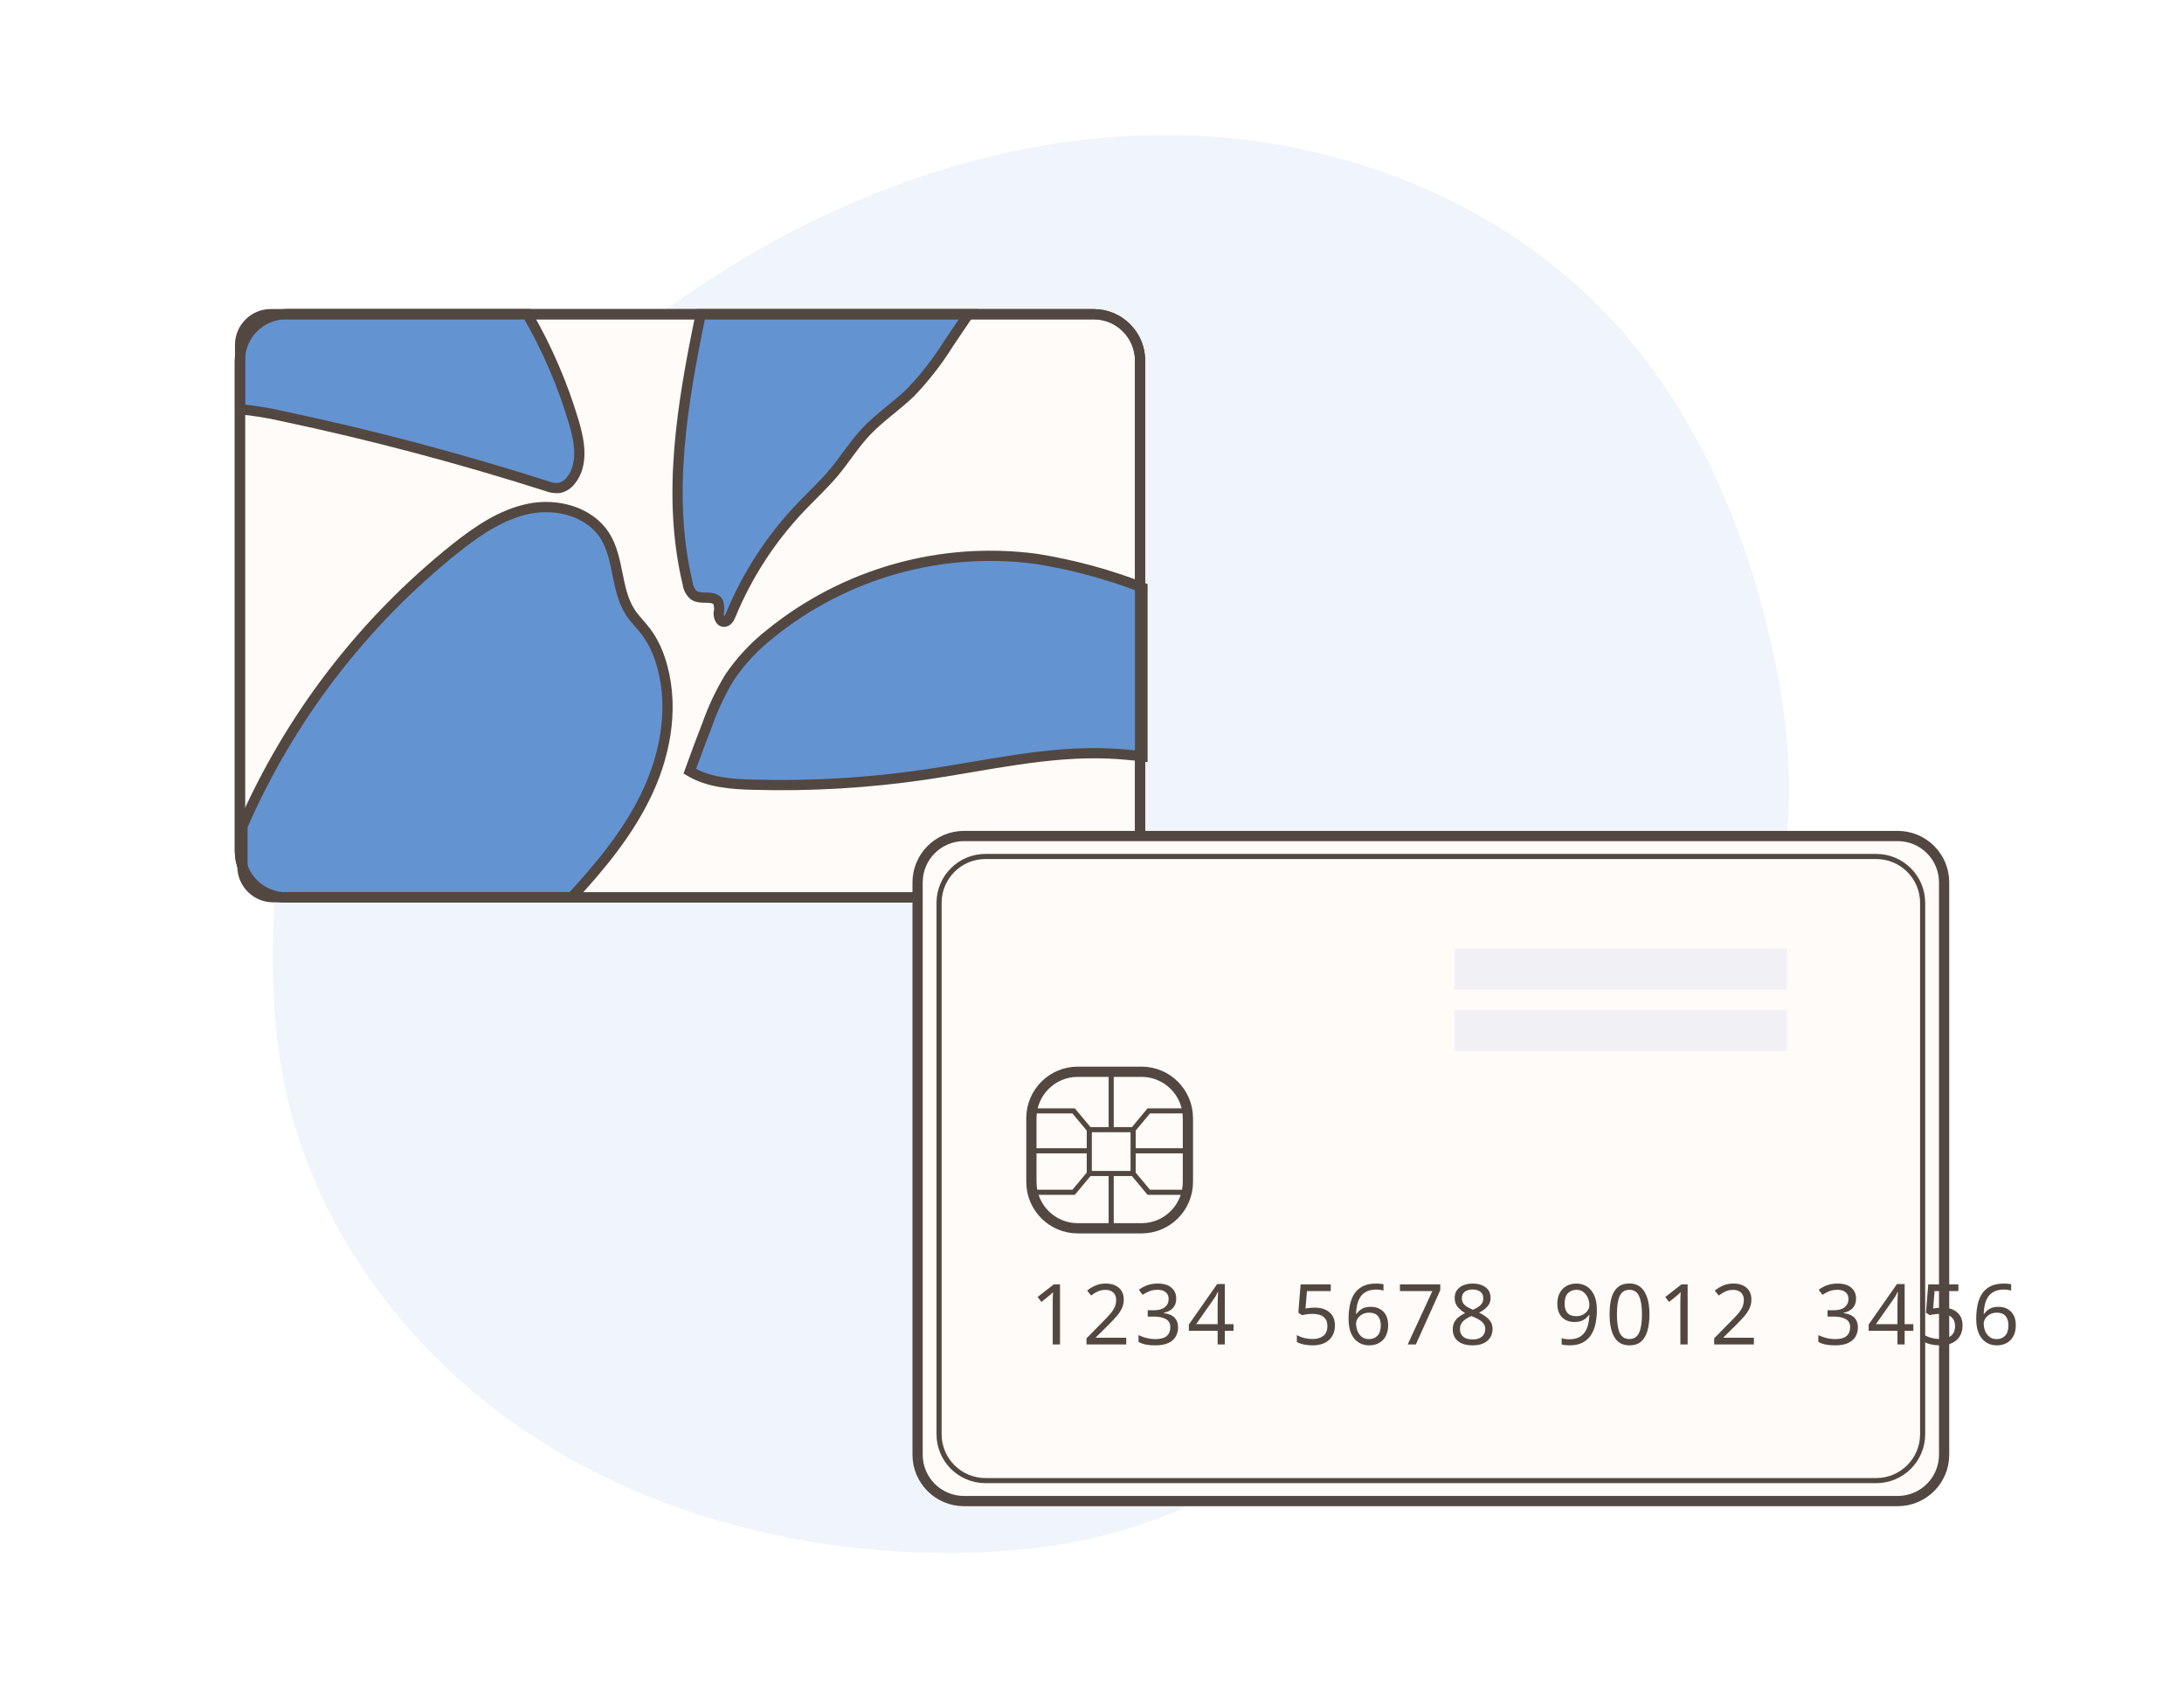
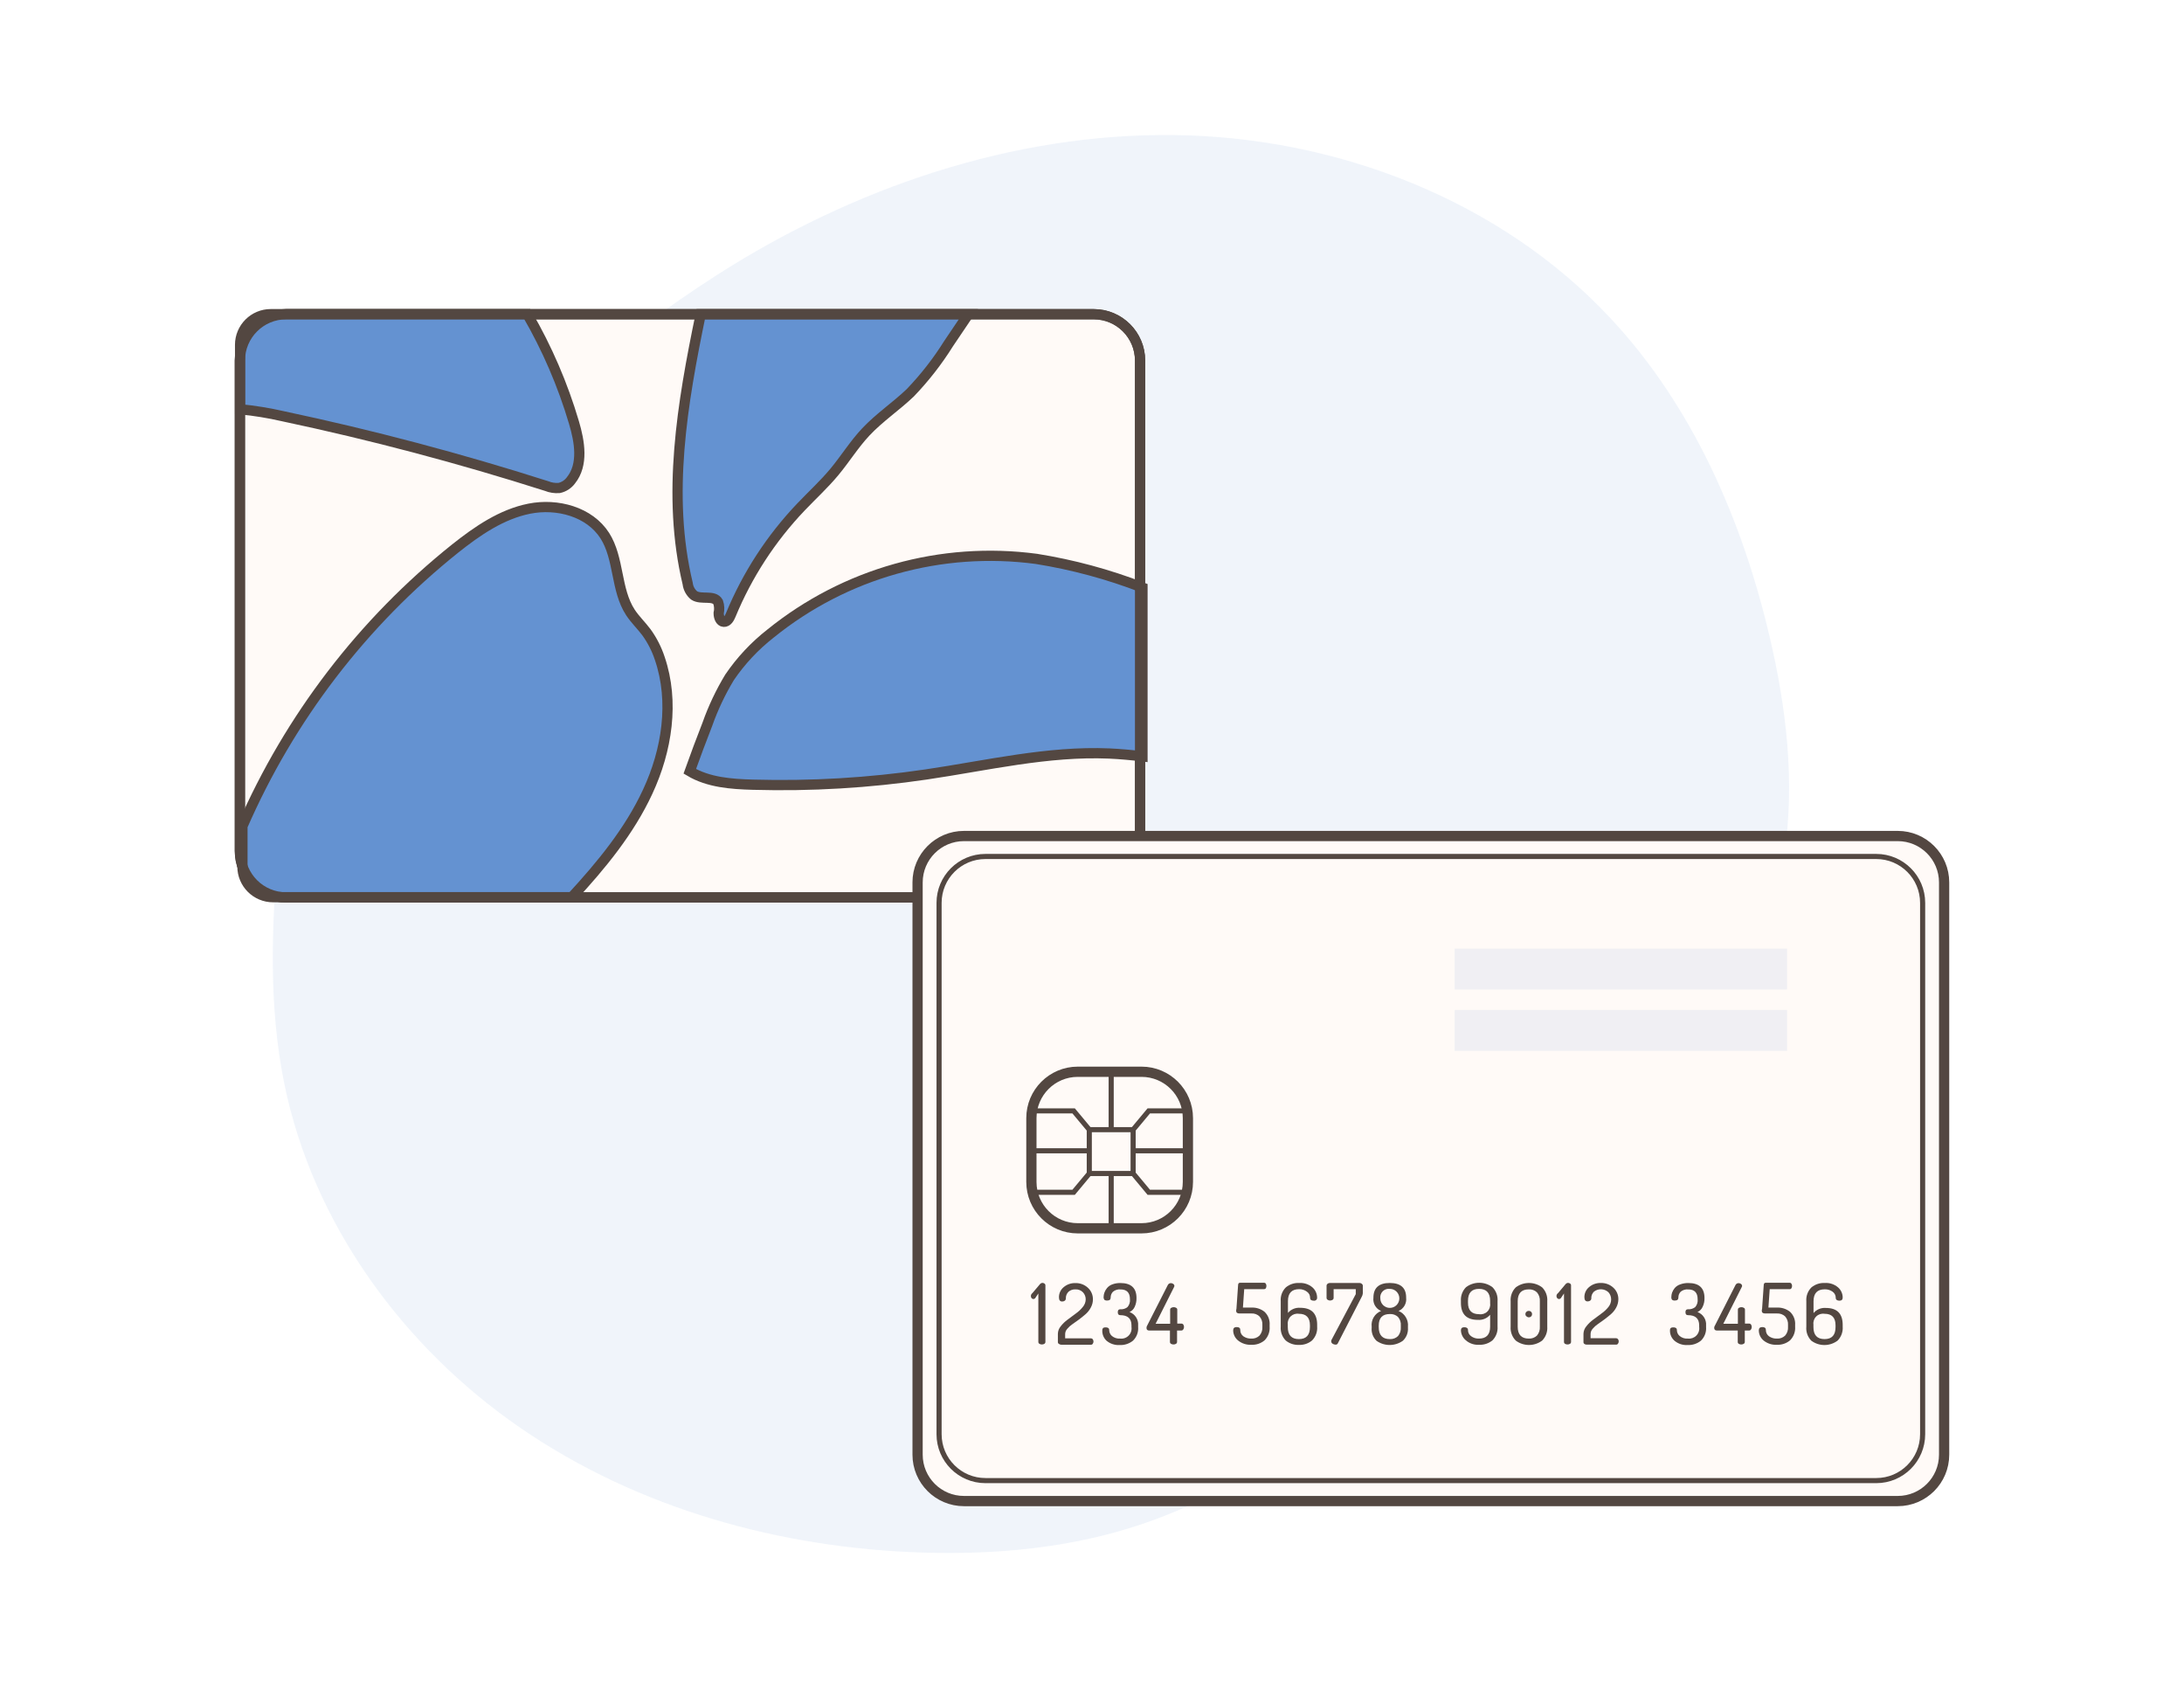
<svg xmlns="http://www.w3.org/2000/svg" viewBox="0 0 427 330">
  <g>
    <g opacity="0.1">
-       <path d="M83,94.38c20-12,37.39-28,57.05-40.55C166.71,36.74,198,26,229.65,26.4s63.68,12.67,85.28,35.87c16,17.14,25.69,39.36,31.05,62.17,3.28,13.92,5,28.41,2.88,42.55-3.57,23.55-17.59,44.21-33.37,62a311.08,311.08,0,0,1-57.08,50.25c-11,7.53-22.56,14.44-35.19,18.7-13.69,4.62-28.31,6-42.75,5.55-27.84-.84-55.79-8.59-78.74-24.38S61.19,239.2,55.6,211.91c-3.15-15.39-2.51-31.31-1.11-47,2.4-26.72,8.65-56.07,30.41-71.76" fill="#6493d2" />
+       <path d="M83,94.38c20-12,37.39-28,57.05-40.55C166.71,36.74,198,26,229.65,26.4s63.68,12.67,85.28,35.87c16,17.14,25.69,39.36,31.05,62.17,3.28,13.92,5,28.41,2.88,42.55-3.57,23.55-17.59,44.21-33.37,62a311.08,311.08,0,0,1-57.08,50.25c-11,7.53-22.56,14.44-35.19,18.7-13.69,4.62-28.31,6-42.75,5.55-27.84-.84-55.79-8.59-78.74-24.38S61.19,239.2,55.6,211.91c-3.15-15.39-2.51-31.31-1.11-47,2.4-26.72,8.65-56.07,30.41-71.76" fill="#6492d1" />
    </g>
-     <rect x="77.9" y="30.42" width="114" height="176" rx="9.07" ry="9.07" transform="translate(253.32 -16.48) rotate(90)" fill="#fffbf8" stroke="#534741" stroke-width="2" />
-     <path d="M129,128.72a18.76,18.76,0,0,0-2.61-5.12c-1-1.34-2.23-2.5-3.14-3.89-2.9-4.44-2.15-10.52-5-15-3-4.69-9.31-6.36-14.75-5.28s-10.18,4.35-14.53,7.81A142.4,142.4,0,0,0,47.4,161.5v7.88a6,6,0,0,0,6,6H111.8c5.77-6.26,11.26-12.91,14.83-20.62C130.4,146.68,131.88,137.18,129,128.72Z" fill="#6493d2" stroke="#534741" stroke-width="2" />
-     <path d="M134.45,114.07a3.58,3.58,0,0,0,1.25,2.32c1.42.92,3.88-.17,4.7,1.31a3.93,3.93,0,0,1,.11,2.16c0,.74.3,1.65,1,1.69s1.11-.73,1.37-1.36a68.4,68.4,0,0,1,13.73-21.1c2.16-2.27,4.48-4.39,6.49-6.8,2.14-2.57,3.9-5.44,6.19-7.87,2.64-2.81,5.92-5,8.68-7.64a59.17,59.17,0,0,0,7.49-9.61l3.88-5.75H137C133.39,78.86,130.32,96.84,134.45,114.07Z" fill="#6493d2" stroke="#534741" stroke-width="2" />
-     <path d="M106.84,95a5.44,5.44,0,0,0,2.48.39,3.89,3.89,0,0,0,2.31-1.5c2.46-3.06,1.71-7.52.59-11.29a97,97,0,0,0-9.13-21.19H52.94a6,6,0,0,0-6,6V80a66.32,66.32,0,0,1,8.37,1.36Q81.37,86.88,106.84,95Z" fill="#6493d2" stroke="#534741" stroke-width="2" />
-     <path d="M202.64,109.25a68.28,68.28,0,0,0-52,14.6,38,38,0,0,0-8,8.55,49.64,49.64,0,0,0-4.34,9.17q-1.79,4.58-3.44,9.2c3.66,2.18,8.1,2.5,12.36,2.62a194.49,194.49,0,0,0,33.84-2c11.9-1.75,23.78-4.61,35.8-4.1,2.18.1,4.34.3,6.51.56v-33A102.26,102.26,0,0,0,202.64,109.25Z" fill="#6493d2" stroke="#534741" stroke-width="2" />
-     <rect x="77.9" y="30.42" width="114" height="176" rx="9.07" ry="9.07" transform="translate(253.32 -16.48) rotate(90)" fill="none" stroke="#534741" stroke-width="2" />
+     <rect x="77.9" y="30.42" width="114" height="176" rx="9.07" ry="9.07" transform="translate(253.32 -16.48) rotate(90)" fill="#fffaf7" stroke="#534741" stroke-miterlimit="10" stroke-width="2" />
+     <path d="M129,128.72a18.76,18.76,0,0,0-2.61-5.12c-1-1.34-2.23-2.5-3.14-3.89-2.9-4.44-2.15-10.52-5-15-3-4.69-9.31-6.36-14.75-5.28s-10.18,4.35-14.53,7.81A142.4,142.4,0,0,0,47.4,161.5v7.88a6,6,0,0,0,6,6H111.8c5.77-6.26,11.26-12.91,14.83-20.62C130.4,146.68,131.88,137.18,129,128.72Z" fill="#6492d1" stroke="#534741" stroke-miterlimit="10" stroke-width="2" />
+     <path d="M134.45,114.07a3.58,3.58,0,0,0,1.25,2.32c1.42.92,3.88-.17,4.7,1.31a3.93,3.93,0,0,1,.11,2.16c0,.74.3,1.65,1,1.69s1.11-.73,1.37-1.36a68.4,68.4,0,0,1,13.73-21.1c2.16-2.27,4.48-4.39,6.49-6.8,2.14-2.57,3.9-5.44,6.19-7.87,2.64-2.81,5.92-5,8.68-7.64a59.17,59.17,0,0,0,7.49-9.61l3.88-5.75H137C133.39,78.86,130.32,96.84,134.45,114.07Z" fill="#6492d1" stroke="#534741" stroke-miterlimit="10" stroke-width="2" />
+     <path d="M106.84,95a5.44,5.44,0,0,0,2.48.39,3.89,3.89,0,0,0,2.31-1.5c2.46-3.06,1.71-7.52.59-11.29a97,97,0,0,0-9.13-21.19H52.94a6,6,0,0,0-6,6V80a66.32,66.32,0,0,1,8.37,1.36Q81.37,86.88,106.84,95Z" fill="#6492d1" stroke="#534741" stroke-miterlimit="10" stroke-width="2" />
+     <path d="M202.64,109.25a68.28,68.28,0,0,0-52,14.6,38,38,0,0,0-8,8.55,49.64,49.64,0,0,0-4.34,9.17q-1.79,4.58-3.44,9.2c3.66,2.18,8.1,2.5,12.36,2.62a194.49,194.49,0,0,0,33.84-2c11.9-1.75,23.78-4.61,35.8-4.1,2.18.1,4.34.3,6.51.56v-33A102.26,102.26,0,0,0,202.64,109.25Z" fill="#6492d1" stroke="#534741" stroke-miterlimit="10" stroke-width="2" />
+     <rect x="77.9" y="30.42" width="114" height="176" rx="9.07" ry="9.07" transform="translate(253.32 -16.48) rotate(90)" fill="none" stroke="#534741" stroke-miterlimit="10" stroke-width="2" />
    <g>
-       <rect x="214.75" y="128.07" width="130" height="200.7" rx="9.07" ry="9.07" transform="translate(508.17 -51.33) rotate(90)" fill="#fffbf8" stroke="#534741" stroke-width="2" />
-       <rect x="218.75" y="132.27" width="122" height="192.3" rx="9.07" ry="9.07" transform="translate(508.17 -51.33) rotate(90)" fill="#fffbf8" stroke="#534741" />
+       <rect x="214.75" y="128.07" width="130" height="200.7" rx="9.07" ry="9.07" transform="translate(508.17 -51.33) rotate(90)" fill="#fffaf7" stroke="#534741" stroke-miterlimit="10" stroke-width="2" />
+       <rect x="218.75" y="132.27" width="122" height="192.3" rx="9.07" ry="9.07" transform="translate(508.17 -51.33) rotate(90)" fill="#fffaf7" stroke="#534741" stroke-miterlimit="10" />
      <g>
-         <rect x="201.65" y="209.5" width="30.6" height="30.6" rx="9.07" ry="9.07" transform="translate(441.75 7.85) rotate(90)" fill="#fffbf8" stroke="#534741" stroke-width="2" />
-         <rect x="212.97" y="220.82" width="8.57" height="8.57" fill="none" stroke="#534741" />
-         <line x1="217.25" y1="209.19" x2="217.25" y2="220.82" fill="none" stroke="#534741" />
-         <line x1="217.25" y1="229.39" x2="217.25" y2="240.1" fill="none" stroke="#534741" />
-         <line x1="212.82" y1="224.95" x2="202.11" y2="224.95" fill="none" stroke="#534741" />
-         <line x1="232.4" y1="224.95" x2="221.69" y2="224.95" fill="none" stroke="#534741" />
-         <polyline points="221.54 220.82 224.6 217.15 232.25 217.15" fill="none" stroke="#534741" />
-         <polyline points="221.54 229.39 224.6 233.06 232.25 233.06" fill="none" stroke="#534741" />
-         <polyline points="212.97 220.82 209.91 217.15 202.26 217.15" fill="none" stroke="#534741" />
-         <polyline points="212.97 229.39 209.91 233.06 202.26 233.06" fill="none" stroke="#534741" />
+         <rect x="201.65" y="209.5" width="30.6" height="30.6" rx="9.07" ry="9.07" transform="translate(441.75 7.85) rotate(90)" fill="#fffaf7" stroke="#534741" stroke-miterlimit="10" stroke-width="2" />
+         <rect x="212.97" y="220.82" width="8.57" height="8.57" fill="none" stroke="#534741" stroke-miterlimit="10" />
+         <line x1="217.25" y1="209.19" x2="217.25" y2="220.82" fill="none" stroke="#534741" stroke-miterlimit="10" />
+         <line x1="217.25" y1="229.39" x2="217.25" y2="240.1" fill="none" stroke="#534741" stroke-miterlimit="10" />
+         <line x1="212.82" y1="224.95" x2="202.11" y2="224.95" fill="none" stroke="#534741" stroke-miterlimit="10" />
+         <line x1="232.4" y1="224.95" x2="221.69" y2="224.95" fill="none" stroke="#534741" stroke-miterlimit="10" />
+         <polyline points="221.54 220.82 224.6 217.15 232.25 217.15" fill="none" stroke="#534741" stroke-miterlimit="10" />
+         <polyline points="221.54 229.39 224.6 233.06 232.25 233.06" fill="none" stroke="#534741" stroke-miterlimit="10" />
+         <polyline points="212.97 220.82 209.91 217.15 202.26 217.15" fill="none" stroke="#534741" stroke-miterlimit="10" />
+         <polyline points="212.97 229.39 209.91 233.06 202.26 233.06" fill="none" stroke="#534741" stroke-miterlimit="10" />
      </g>
-       <text transform="translate(201.4 262.81)" font-size="16.45" fill="#534741" font-family="Dosis-Medium, Dosis Medium" letter-spacing="0.05em">
-         <tspan xml:space="preserve">1234  5678  9012  3456</tspan>
-       </text>
-       <rect x="284.4" y="185.42" width="65" height="8" fill="#6493d2" opacity="0.1" />
-       <rect x="284.4" y="197.42" width="65" height="8" fill="#6493d2" opacity="0.1" />
+       <g>
+         <path d="M201.55,253.35a.7.7,0,0,1,.29-.57l1.52-1.8a.61.61,0,0,1,.42-.21.68.68,0,0,1,.42.13.41.41,0,0,1,.19.36v11.06a.42.42,0,0,1-.2.36.88.88,0,0,1-.49.13.82.82,0,0,1-.48-.13.41.41,0,0,1-.21-.36v-9.48l-.61.91a.46.46,0,0,1-.34.18.48.48,0,0,1-.37-.17A.66.66,0,0,1,201.55,253.35Z" fill="#534741" />
+         <path d="M206.83,262.32v-1.6a2.36,2.36,0,0,1,.55-1.46,6.63,6.63,0,0,1,1.34-1.3l1.6-1.19a6.56,6.56,0,0,0,1.38-1.29,2.35,2.35,0,0,0,.57-1.46,2,2,0,0,0-.52-1.39,1.91,1.91,0,0,0-1.49-.59,1.94,1.94,0,0,0-1.35.46,1.72,1.72,0,0,0-.52,1.35.5.5,0,0,1-.2.39.8.8,0,0,1-.53.17c-.41,0-.62-.27-.62-.81a2.52,2.52,0,0,1,.93-2,3.39,3.39,0,0,1,2.29-.79,3.44,3.44,0,0,1,2.42.9,3,3,0,0,1,1,2.28,3.28,3.28,0,0,1-.4,1.58,4.49,4.49,0,0,1-1,1.29c-.4.35-.84.7-1.31,1.06l-1.32.94a4.64,4.64,0,0,0-1,.91,1.53,1.53,0,0,0-.4,1v.84h5.06a.42.42,0,0,1,.34.18.76.76,0,0,1,0,.88.39.39,0,0,1-.33.19h-5.83a.78.78,0,0,1-.42-.14A.4.4,0,0,1,206.83,262.32Z" fill="#534741" />
+         <path d="M215.51,260.11a.72.72,0,0,1,.14-.51.71.71,0,0,1,.5-.13.85.85,0,0,1,.55.13.5.5,0,0,1,.16.41,1.56,1.56,0,0,0,.53,1.14,2.28,2.28,0,0,0,1.62.51,2,2,0,0,0,2.21-2.27v-.31c0-1.34-.74-2-2.21-2-.31,0-.47-.19-.47-.58s.16-.57.47-.57a2,2,0,0,0,1.43-.43,2,2,0,0,0,.48-1.54c0-1.27-.61-1.91-1.84-1.91a2,2,0,0,0-1.49.46,1.57,1.57,0,0,0-.44,1.1c0,.41-.21.61-.65.61a.84.84,0,0,1-.59-.15.86.86,0,0,1-.14-.56,2.65,2.65,0,0,1,.16-.85,3,3,0,0,1,.5-.87,2.4,2.4,0,0,1,1-.71,4.28,4.28,0,0,1,1.63-.28c2.1,0,3.14,1,3.14,2.92a3.87,3.87,0,0,1-.36,1.75,2,2,0,0,1-1,1,2.57,2.57,0,0,1,1.68,2.62v.31a3.32,3.32,0,0,1-1,2.66,3.83,3.83,0,0,1-2.6.86,3.66,3.66,0,0,1-2.6-.86A2.64,2.64,0,0,1,215.51,260.11Z" fill="#534741" />
+         <path d="M224.16,259.52a.62.62,0,0,1,.08-.31l4.07-8a.67.67,0,0,1,.62-.39.76.76,0,0,1,.45.15.48.48,0,0,1,.23.39.51.51,0,0,1-.07.23l-3.6,7.17h2.84V256a.37.37,0,0,1,.21-.35.88.88,0,0,1,.49-.13.86.86,0,0,1,.48.13.37.37,0,0,1,.21.35v2.73H231a.42.42,0,0,1,.36.2.86.86,0,0,1,.13.48.79.79,0,0,1-.15.46.42.42,0,0,1-.34.21h-.87v2.24a.41.41,0,0,1-.21.36.86.86,0,0,1-.48.13.88.88,0,0,1-.49-.13.41.41,0,0,1-.21-.36v-2.24h-4.11a.5.5,0,0,1-.37-.15A.6.6,0,0,1,224.16,259.52Z" fill="#534741" />
+         <path d="M241.1,260.06c0-.44.23-.65.69-.65s.7.18.7.55a1.48,1.48,0,0,0,.6,1.25,2.56,2.56,0,0,0,1.55.45,2.11,2.11,0,0,0,1.6-.58,2.35,2.35,0,0,0,.57-1.72V259a2.28,2.28,0,0,0-.57-1.68,2.11,2.11,0,0,0-1.58-.57h-2.34c-.43,0-.64-.18-.64-.54a1.23,1.23,0,0,1,.06-.36l.32-4.61c0-.33.14-.49.36-.49h4.74a.37.37,0,0,1,.33.19.86.86,0,0,1,.11.43.9.9,0,0,1-.11.44.39.39,0,0,1-.33.19h-3.9l-.25,3.6h1.65a3.81,3.81,0,0,1,2.57.82,3.22,3.22,0,0,1,1,2.58v.32a3.43,3.43,0,0,1-1,2.69,3.72,3.72,0,0,1-2.56.86,3.83,3.83,0,0,1-2.6-.83A2.59,2.59,0,0,1,241.1,260.06Z" fill="#534741" />
+         <path d="M250.4,259.32v-4.95a3.43,3.43,0,0,1,1-2.72,3.78,3.78,0,0,1,2.62-.86,3.64,3.64,0,0,1,2.57.85,2.67,2.67,0,0,1,.92,2,.56.56,0,0,1-.64.61c-.49,0-.73-.18-.73-.55a1.41,1.41,0,0,0-.62-1.21A2.46,2.46,0,0,0,254,252c-1.46,0-2.19.78-2.19,2.33v2.31a2.85,2.85,0,0,1,2.4-1c2.2,0,3.31,1.1,3.31,3.32v.34a3.48,3.48,0,0,1-1,2.73,3.73,3.73,0,0,1-2.57.86,3.77,3.77,0,0,1-2.58-.86A3.48,3.48,0,0,1,250.4,259.32Zm1.38.09c0,1.56.72,2.35,2.17,2.35s2.16-.79,2.16-2.35v-.35q0-2.25-2.16-2.25a1.89,1.89,0,0,0-2.17,2.1Z" fill="#534741" />
+         <path d="M259.36,253.76v-2.48a.46.46,0,0,1,.2-.34.68.68,0,0,1,.43-.15h5.84a.67.67,0,0,1,.41.15.45.45,0,0,1,.21.34v1.53a1.65,1.65,0,0,1-.23.71l-4.67,9.09a.44.44,0,0,1-.44.23,1,1,0,0,1-.59-.19.55.55,0,0,1-.25-.47.63.63,0,0,1,.06-.27l4.74-8.94V252h-4.33v1.72a.44.44,0,0,1-.2.36.88.88,0,0,1-.49.14.85.85,0,0,1-.48-.14A.42.42,0,0,1,259.36,253.76Z" fill="#534741" />
+         <path d="M268.18,259.53v-.2a2.94,2.94,0,0,1,1.84-3.07,2.46,2.46,0,0,1-1.5-2.58q0-2.9,3.21-2.89t3.19,2.89a2.49,2.49,0,0,1-1.48,2.58,3,3,0,0,1,1.83,3.07v.2a3.16,3.16,0,0,1-1,2.56,4.45,4.45,0,0,1-5.15,0A3.16,3.16,0,0,1,268.18,259.53Zm1.38-.12c0,1.56.72,2.35,2.17,2.35a2.13,2.13,0,0,0,1.6-.59,2.48,2.48,0,0,0,.55-1.76v-.27a2.31,2.31,0,0,0-.56-1.72,2.14,2.14,0,0,0-1.59-.56c-1.45,0-2.17.76-2.17,2.28Zm.31-5.6a1.86,1.86,0,1,0,1.86-1.87A1.66,1.66,0,0,0,269.87,253.81Z" fill="#534741" />
+         <path d="M285.63,260.05c0-.41.22-.61.66-.61s.72.18.72.54a1.45,1.45,0,0,0,.62,1.22,2.45,2.45,0,0,0,1.52.46q2.19,0,2.19-2.34V257a2.83,2.83,0,0,1-2.4,1q-3.31,0-3.31-3.32v-.35a3.49,3.49,0,0,1,1-2.72,4.3,4.3,0,0,1,5.16,0,3.46,3.46,0,0,1,1,2.72v4.95a3.48,3.48,0,0,1-1,2.73,3.85,3.85,0,0,1-2.62.86,3.63,3.63,0,0,1-2.57-.86A2.67,2.67,0,0,1,285.63,260.05Zm1.38-5.41c0,1.5.72,2.25,2.17,2.25a1.88,1.88,0,0,0,2.16-2.1v-.5c0-1.57-.73-2.35-2.17-2.35s-2.16.78-2.16,2.35Z" fill="#534741" />
+         <path d="M295.35,259.32v-4.95a3.49,3.49,0,0,1,1-2.72,4.3,4.3,0,0,1,5.16,0,3.49,3.49,0,0,1,1,2.72v4.95a3.52,3.52,0,0,1-1,2.73,4.3,4.3,0,0,1-5.16,0A3.51,3.51,0,0,1,295.35,259.32Zm1.38,0q0,2.34,2.16,2.34a2.16,2.16,0,0,0,1.6-.58,2.44,2.44,0,0,0,.57-1.76v-4.95a2.41,2.41,0,0,0-.57-1.75,2.12,2.12,0,0,0-1.6-.58c-1.44,0-2.16.78-2.16,2.33Zm1.7-2a.58.58,0,0,1-.19-.45.56.56,0,0,1,.19-.44.63.63,0,0,1,.47-.18.62.62,0,0,1,.46.18.59.59,0,0,1,.18.44.61.61,0,0,1-.18.45.62.62,0,0,1-.46.18A.63.63,0,0,1,298.43,257.28Z" fill="#534741" />
+         <path d="M304.31,253.35a.69.69,0,0,1,.3-.57l1.51-1.8a.64.64,0,0,1,.43-.21.72.72,0,0,1,.42.13.41.41,0,0,1,.19.36v11.06a.41.41,0,0,1-.21.36.84.84,0,0,1-.48.13.88.88,0,0,1-.49-.13.42.42,0,0,1-.2-.36v-9.48l-.61.91a.48.48,0,0,1-.35.18.48.48,0,0,1-.36-.17A.61.61,0,0,1,304.31,253.35Z" fill="#534741" />
+         <path d="M309.59,262.32v-1.6a2.37,2.37,0,0,1,.56-1.46,6.63,6.63,0,0,1,1.34-1.3l1.6-1.19a6.56,6.56,0,0,0,1.38-1.29A2.35,2.35,0,0,0,315,254a2.09,2.09,0,0,0-.52-1.39,2.19,2.19,0,0,0-2.84-.13,1.72,1.72,0,0,0-.52,1.35.5.5,0,0,1-.2.39.8.8,0,0,1-.53.17c-.41,0-.62-.27-.62-.81a2.52,2.52,0,0,1,.93-2,3.38,3.38,0,0,1,2.28-.79,3.45,3.45,0,0,1,2.43.9,3,3,0,0,1,1,2.28,3.4,3.4,0,0,1-.4,1.58,4.49,4.49,0,0,1-1,1.29c-.4.35-.84.7-1.31,1.06l-1.32.94a4.64,4.64,0,0,0-1,.91,1.53,1.53,0,0,0-.4,1v.84H316a.43.43,0,0,1,.34.18.76.76,0,0,1,0,.88.4.4,0,0,1-.34.19h-5.82a.73.73,0,0,1-.42-.14A.41.41,0,0,1,309.59,262.32Z" fill="#534741" />
+         <path d="M326.5,260.11a.72.72,0,0,1,.14-.51.71.71,0,0,1,.5-.13.83.83,0,0,1,.55.13.5.5,0,0,1,.16.41,1.54,1.54,0,0,0,.54,1.14,2.25,2.25,0,0,0,1.62.51,2,2,0,0,0,2.2-2.27v-.31c0-1.34-.73-2-2.2-2-.32,0-.48-.19-.48-.58s.16-.57.48-.57a2.07,2.07,0,0,0,1.43-.43,2,2,0,0,0,.47-1.54c0-1.27-.61-1.91-1.84-1.91a2,2,0,0,0-1.49.46,1.56,1.56,0,0,0-.43,1.1c0,.41-.22.61-.66.61a.79.79,0,0,1-.58-.15.8.8,0,0,1-.14-.56,2.63,2.63,0,0,1,.15-.85,3.24,3.24,0,0,1,.5-.87,2.4,2.4,0,0,1,1.05-.71,4.3,4.3,0,0,1,1.64-.28q3.13,0,3.14,2.92a3.74,3.74,0,0,1-.37,1.75,2,2,0,0,1-1,1,2.57,2.57,0,0,1,1.68,2.62v.31a3.35,3.35,0,0,1-1,2.66,3.85,3.85,0,0,1-2.6.86,3.64,3.64,0,0,1-2.6-.86A2.61,2.61,0,0,1,326.5,260.11Z" fill="#534741" />
+         <path d="M335.15,259.52a.54.54,0,0,1,.09-.31l4.06-8a.67.67,0,0,1,.62-.39.81.81,0,0,1,.46.15.5.5,0,0,1,.22.39.41.41,0,0,1-.07.23l-3.6,7.17h2.85V256a.37.37,0,0,1,.2-.35.88.88,0,0,1,.49-.13.84.84,0,0,1,.48.13.37.37,0,0,1,.21.35v2.73H342a.42.42,0,0,1,.36.2.86.86,0,0,1,.13.48.79.79,0,0,1-.15.46.4.4,0,0,1-.34.21h-.87v2.24a.41.41,0,0,1-.21.36.84.84,0,0,1-.48.13.88.88,0,0,1-.49-.13.4.4,0,0,1-.2-.36v-2.24h-4.12a.5.5,0,0,1-.37-.15A.6.6,0,0,1,335.15,259.52Z" fill="#534741" />
+         <path d="M343.87,260.06c0-.44.23-.65.69-.65s.69.18.69.55a1.49,1.49,0,0,0,.61,1.25,2.54,2.54,0,0,0,1.55.45,2.12,2.12,0,0,0,1.6-.58,2.35,2.35,0,0,0,.57-1.72V259a2.28,2.28,0,0,0-.57-1.68,2.15,2.15,0,0,0-1.59-.57h-2.33c-.43,0-.64-.18-.64-.54a1.23,1.23,0,0,1,.06-.36l.32-4.61c0-.33.14-.49.36-.49h4.73a.35.35,0,0,1,.33.19.77.77,0,0,1,.12.43.81.81,0,0,1-.12.44.36.36,0,0,1-.33.19H346l-.25,3.6h1.64a3.82,3.82,0,0,1,2.58.82,3.22,3.22,0,0,1,1,2.58v.32a3.43,3.43,0,0,1-1,2.69,3.75,3.75,0,0,1-2.57.86,3.82,3.82,0,0,1-2.59-.83A2.59,2.59,0,0,1,343.87,260.06Z" fill="#534741" />
+         <path d="M353.16,259.32v-4.95a3.46,3.46,0,0,1,1-2.72,3.82,3.82,0,0,1,2.63-.86,3.61,3.61,0,0,1,2.56.85,2.64,2.64,0,0,1,.92,2c0,.4-.21.61-.64.61s-.72-.18-.72-.55a1.44,1.44,0,0,0-.62-1.21,2.47,2.47,0,0,0-1.54-.46c-1.45,0-2.18.78-2.18,2.33v2.31a2.83,2.83,0,0,1,2.4-1c2.2,0,3.3,1.1,3.3,3.32v.34a3.51,3.51,0,0,1-1,2.73,4.29,4.29,0,0,1-5.15,0A3.48,3.48,0,0,1,353.16,259.32Zm1.39.09c0,1.56.72,2.35,2.17,2.35s2.15-.79,2.15-2.35v-.35c0-1.5-.72-2.25-2.15-2.25a1.89,1.89,0,0,0-2.17,2.1Z" fill="#534741" />
+       </g>
+       <rect x="284.4" y="185.42" width="65" height="8" fill="#6492d1" opacity="0.1" />
+       <rect x="284.4" y="197.42" width="65" height="8" fill="#6492d1" opacity="0.1" />
    </g>
  </g>
</svg>
